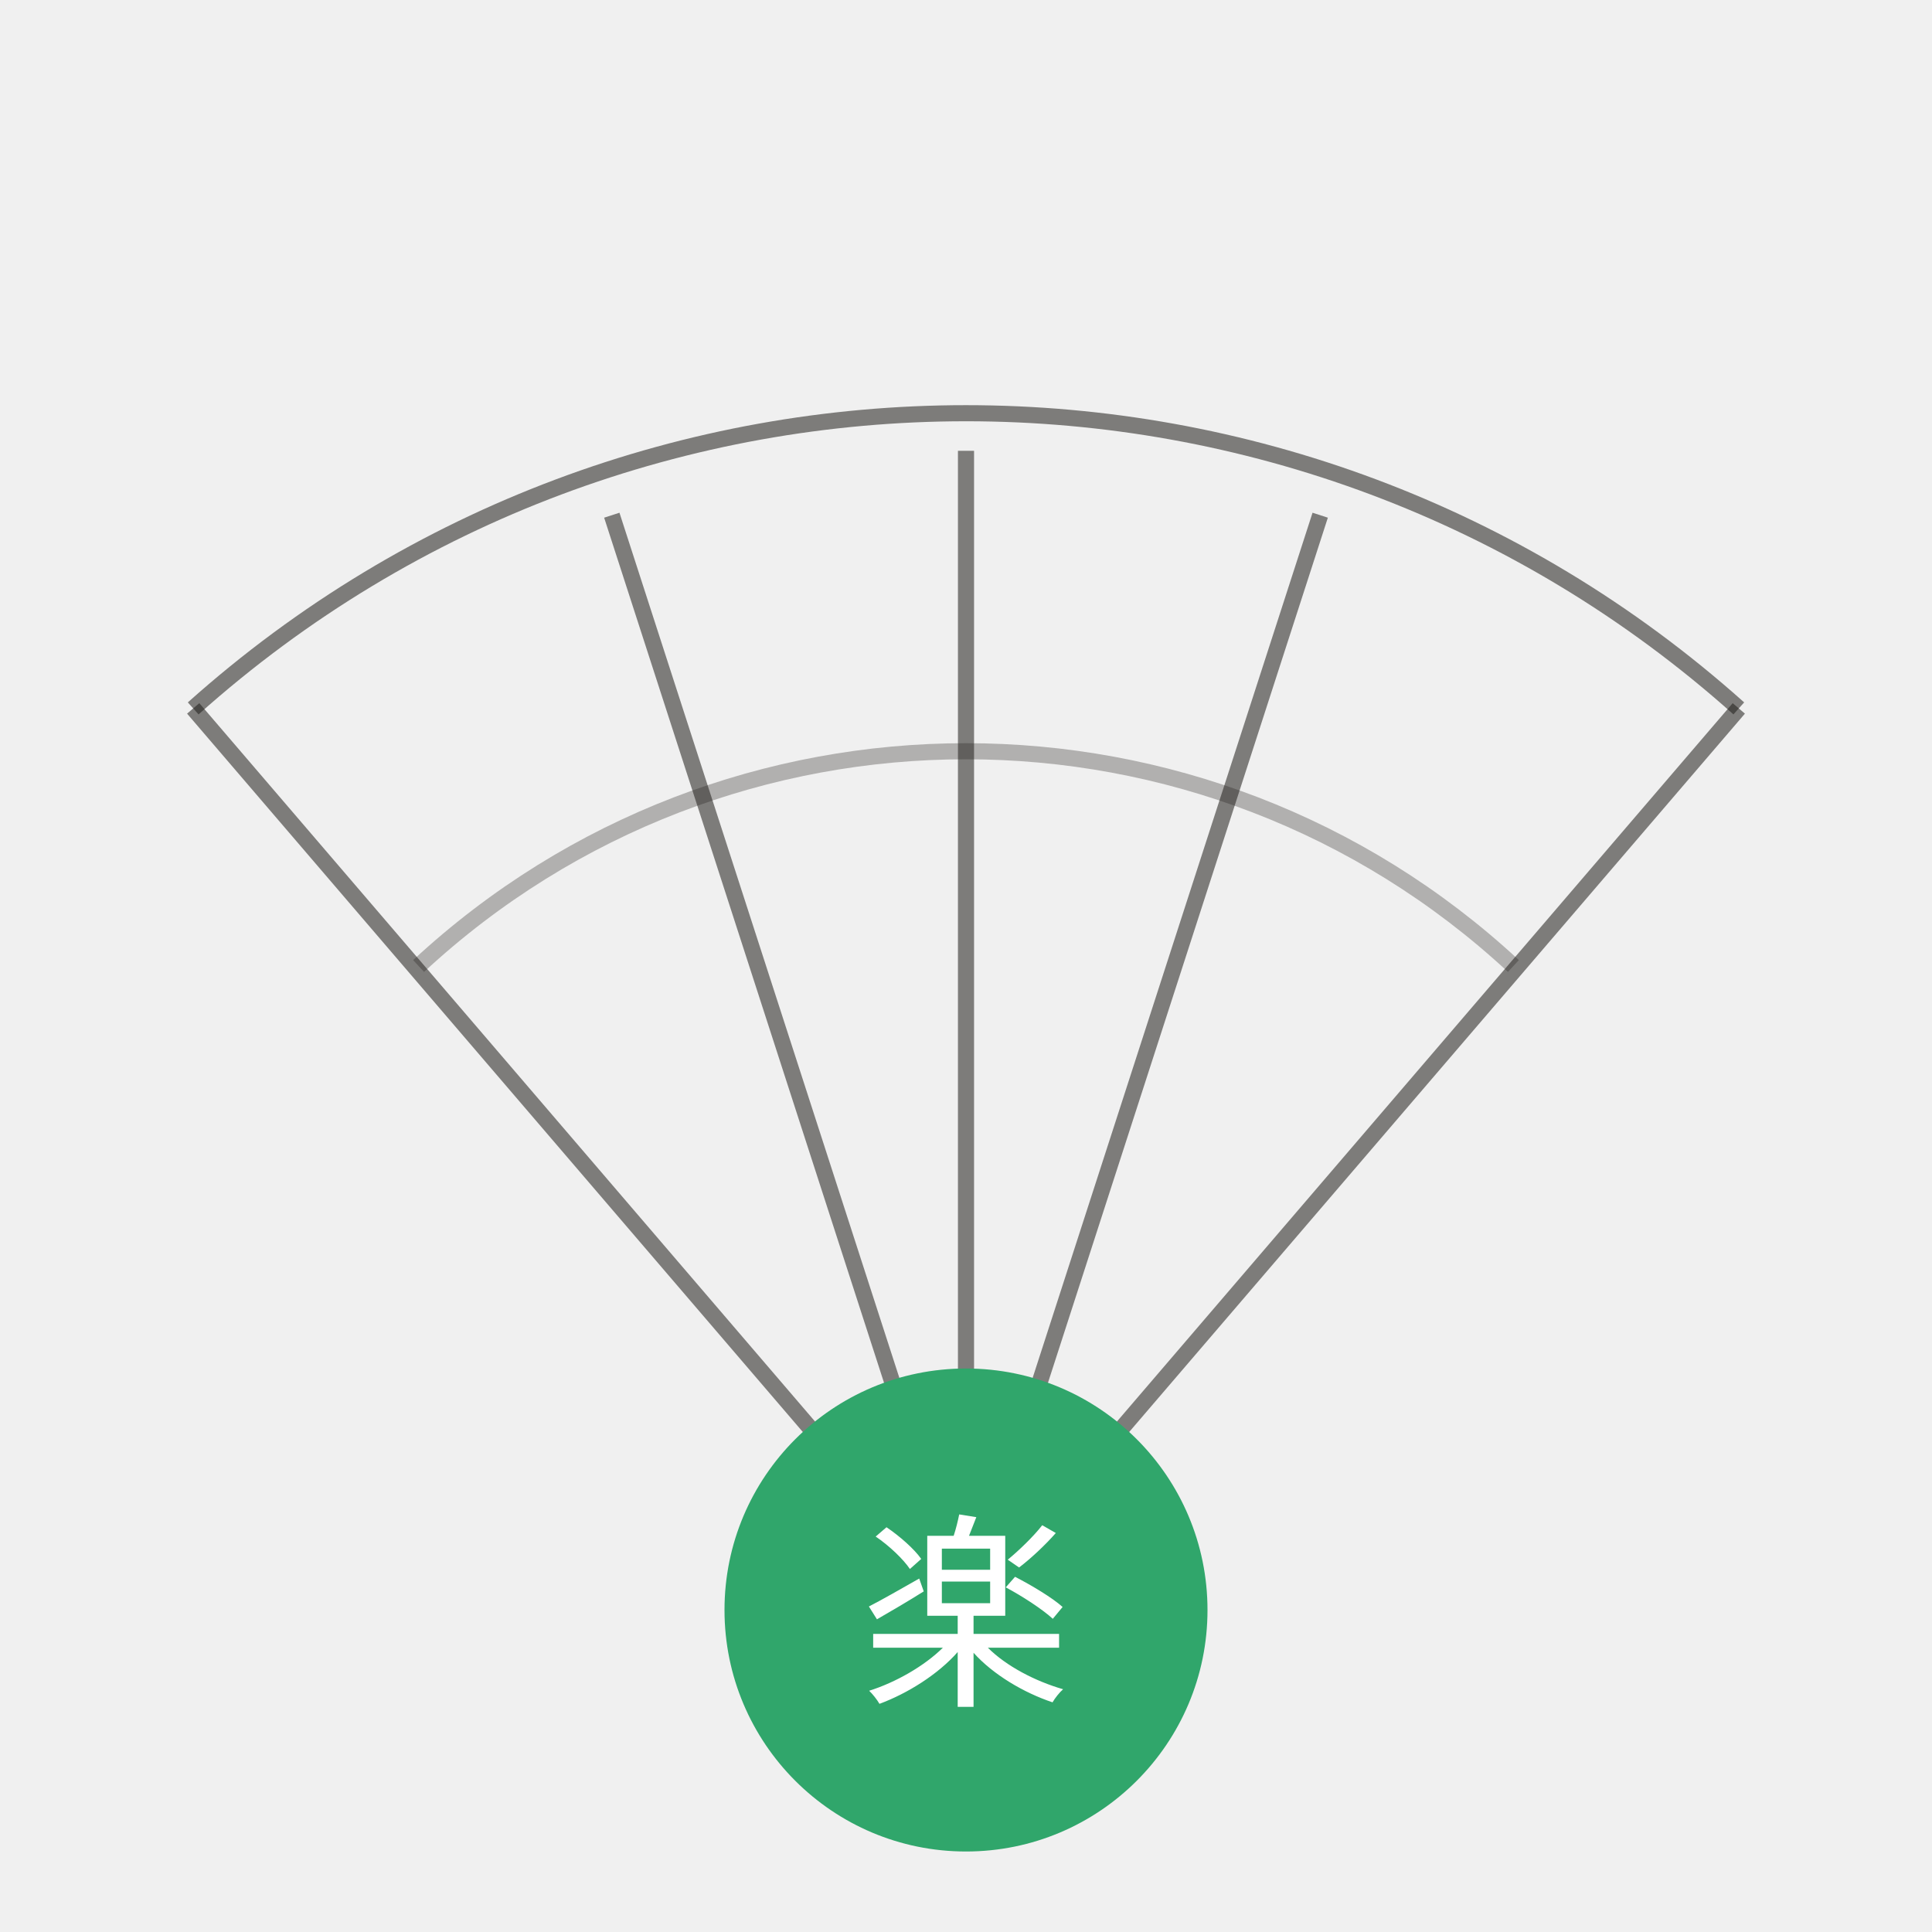
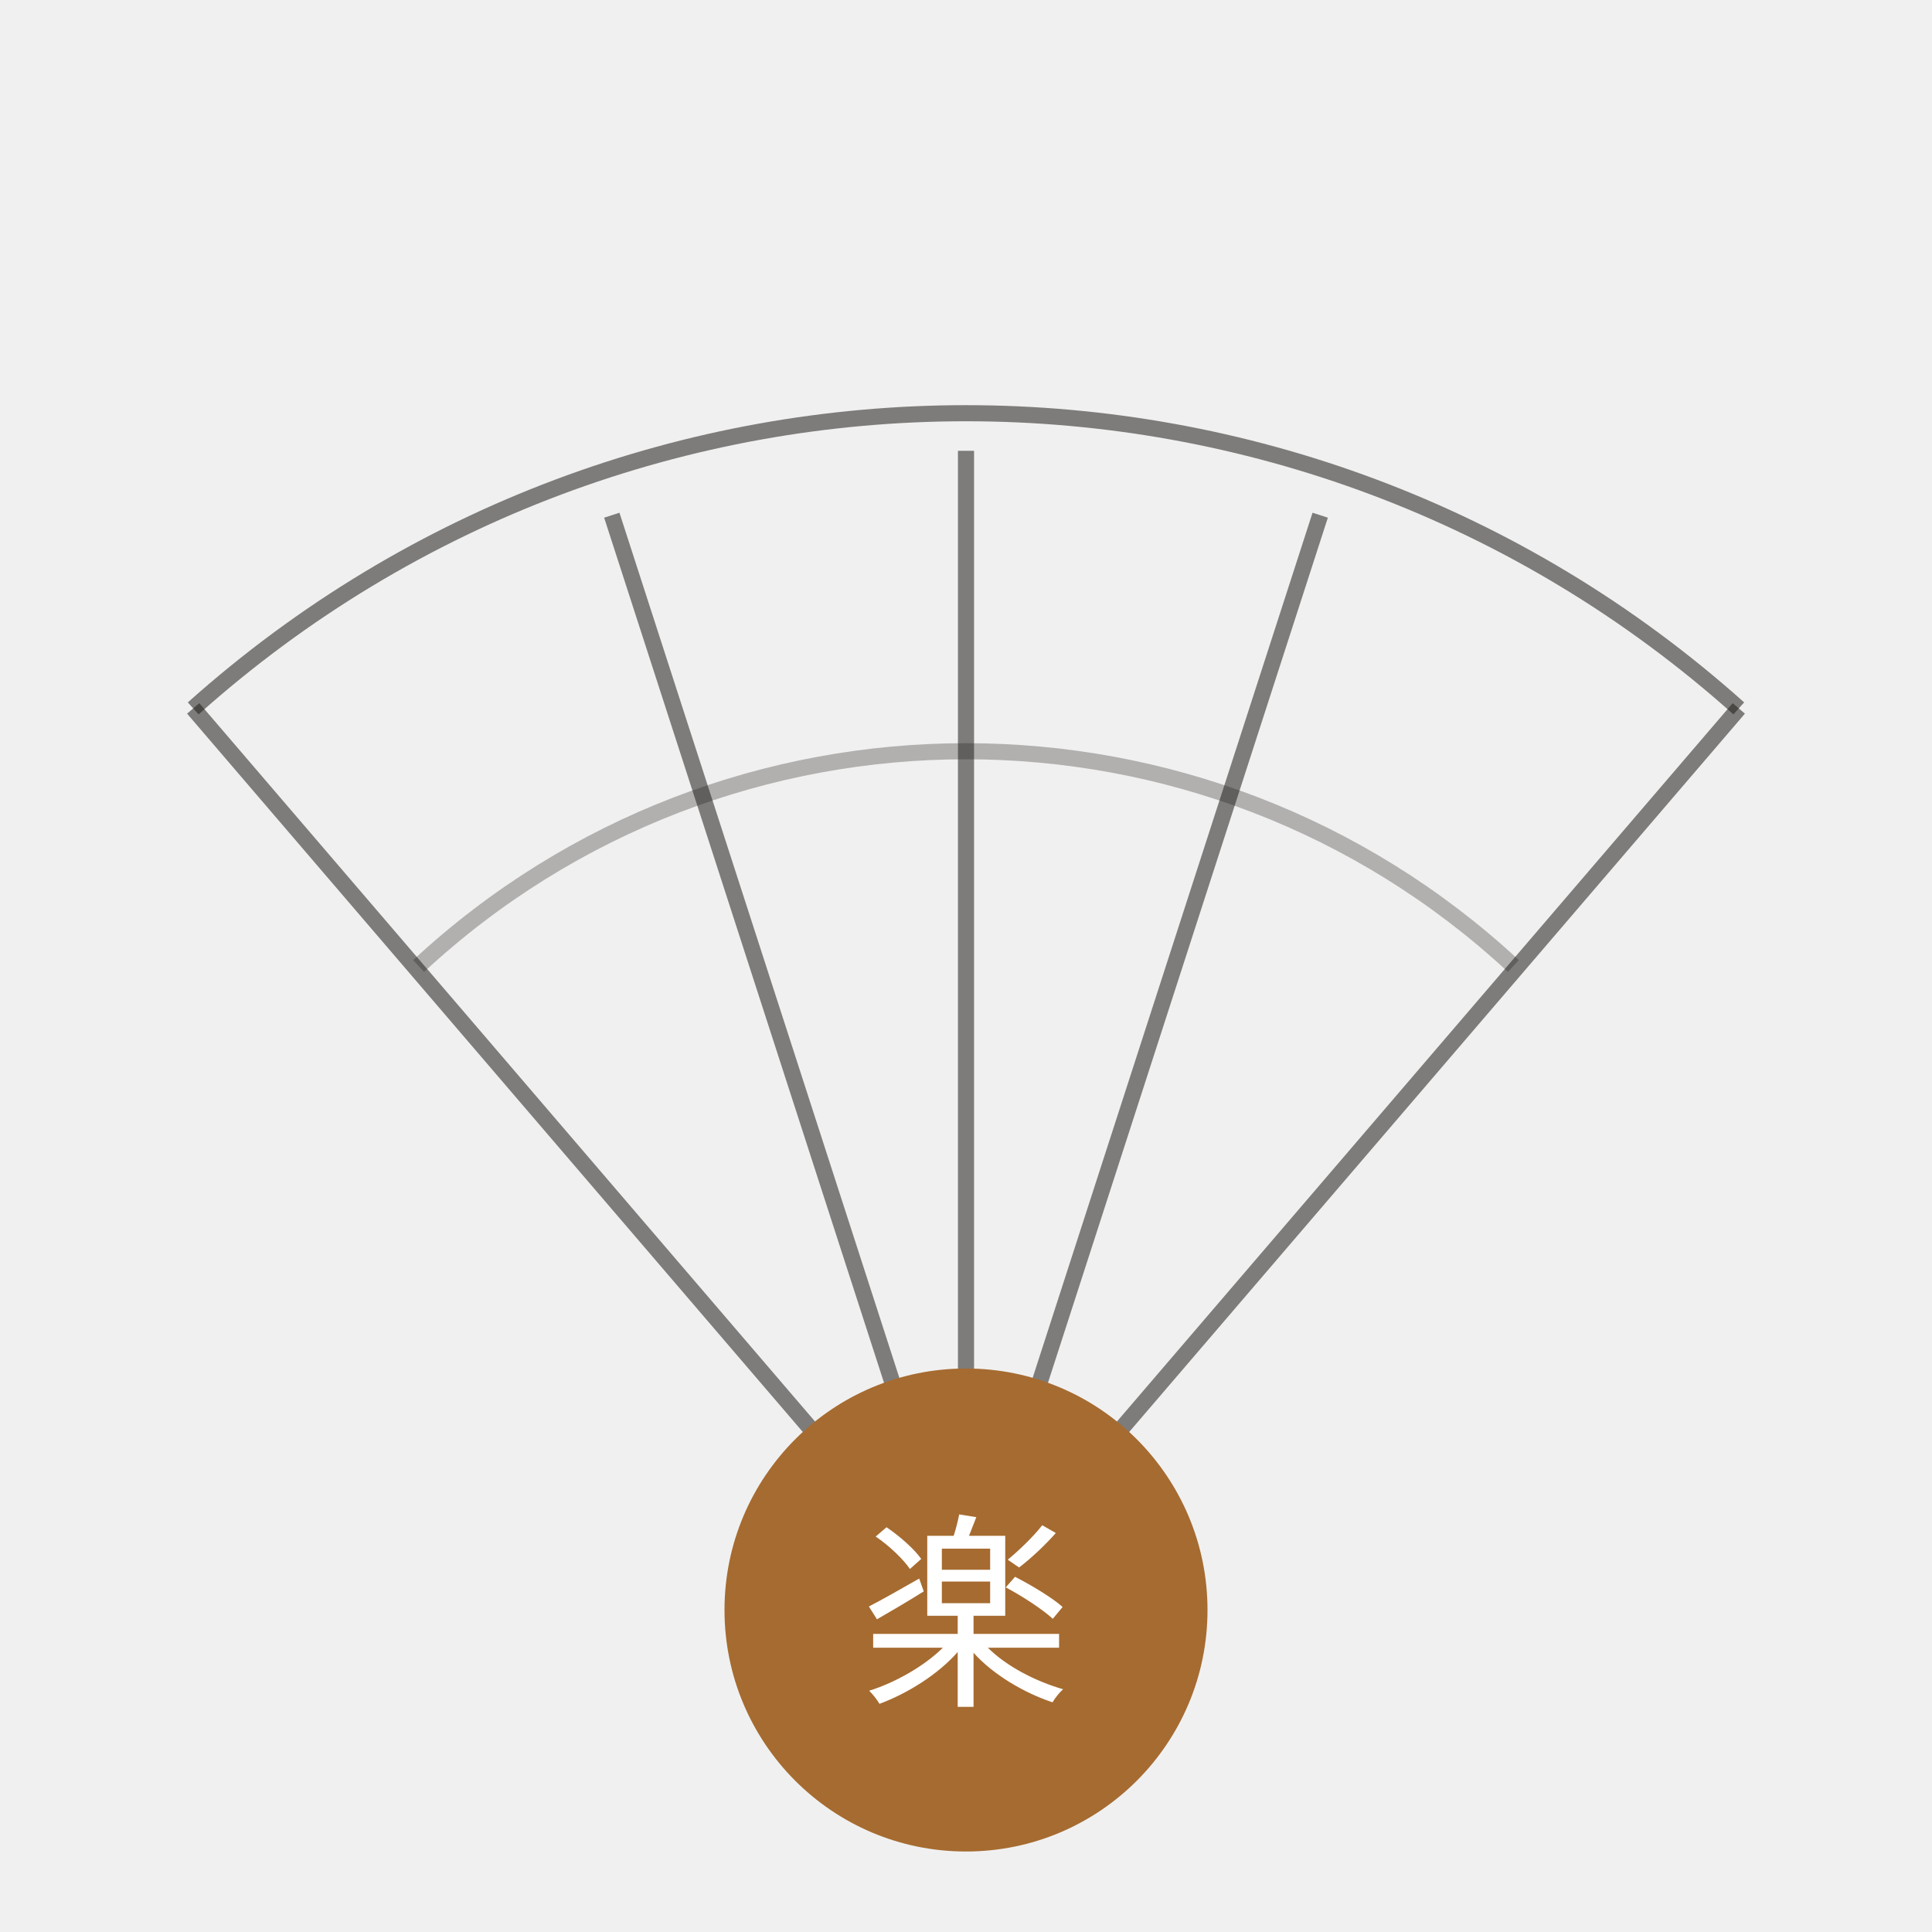
- <svg xmlns="http://www.w3.org/2000/svg" viewBox="0 0 120 120" width="120" height="120" role="img" data-surface="dgt" data-date="2026-07-30">
+ <svg xmlns="http://www.w3.org/2000/svg" viewBox="0 0 120 120" width="120" height="120" role="img" data-surface="dgt" data-date="2026-07-31">
  <g stroke="#1F1D1A" stroke-opacity="0.55" stroke-width="1" fill="none">
    <path d="M 60 100 L 12 44" />
    <path d="M 60 100 L 38 32" />
    <path d="M 60 100 L 60 28" />
    <path d="M 60 100 L 82 32" />
    <path d="M 60 100 L 108 44" />
    <path d="M 12 44 A 72 72 0 0 1 108 44" />
    <path d="M 26 60 A 50 50 0 0 1 94 60" stroke-opacity="0.3" />
  </g>
-   <circle id="keystone" cx="60" cy="100" r="15" fill="#30A66B" />
+   <circle id="keystone" cx="60" cy="100" r="15" fill="#A66B30" />
  <text x="60" y="105" text-anchor="middle" font-family="serif" font-size="13" fill="#FFFFFF">楽</text>
</svg>
